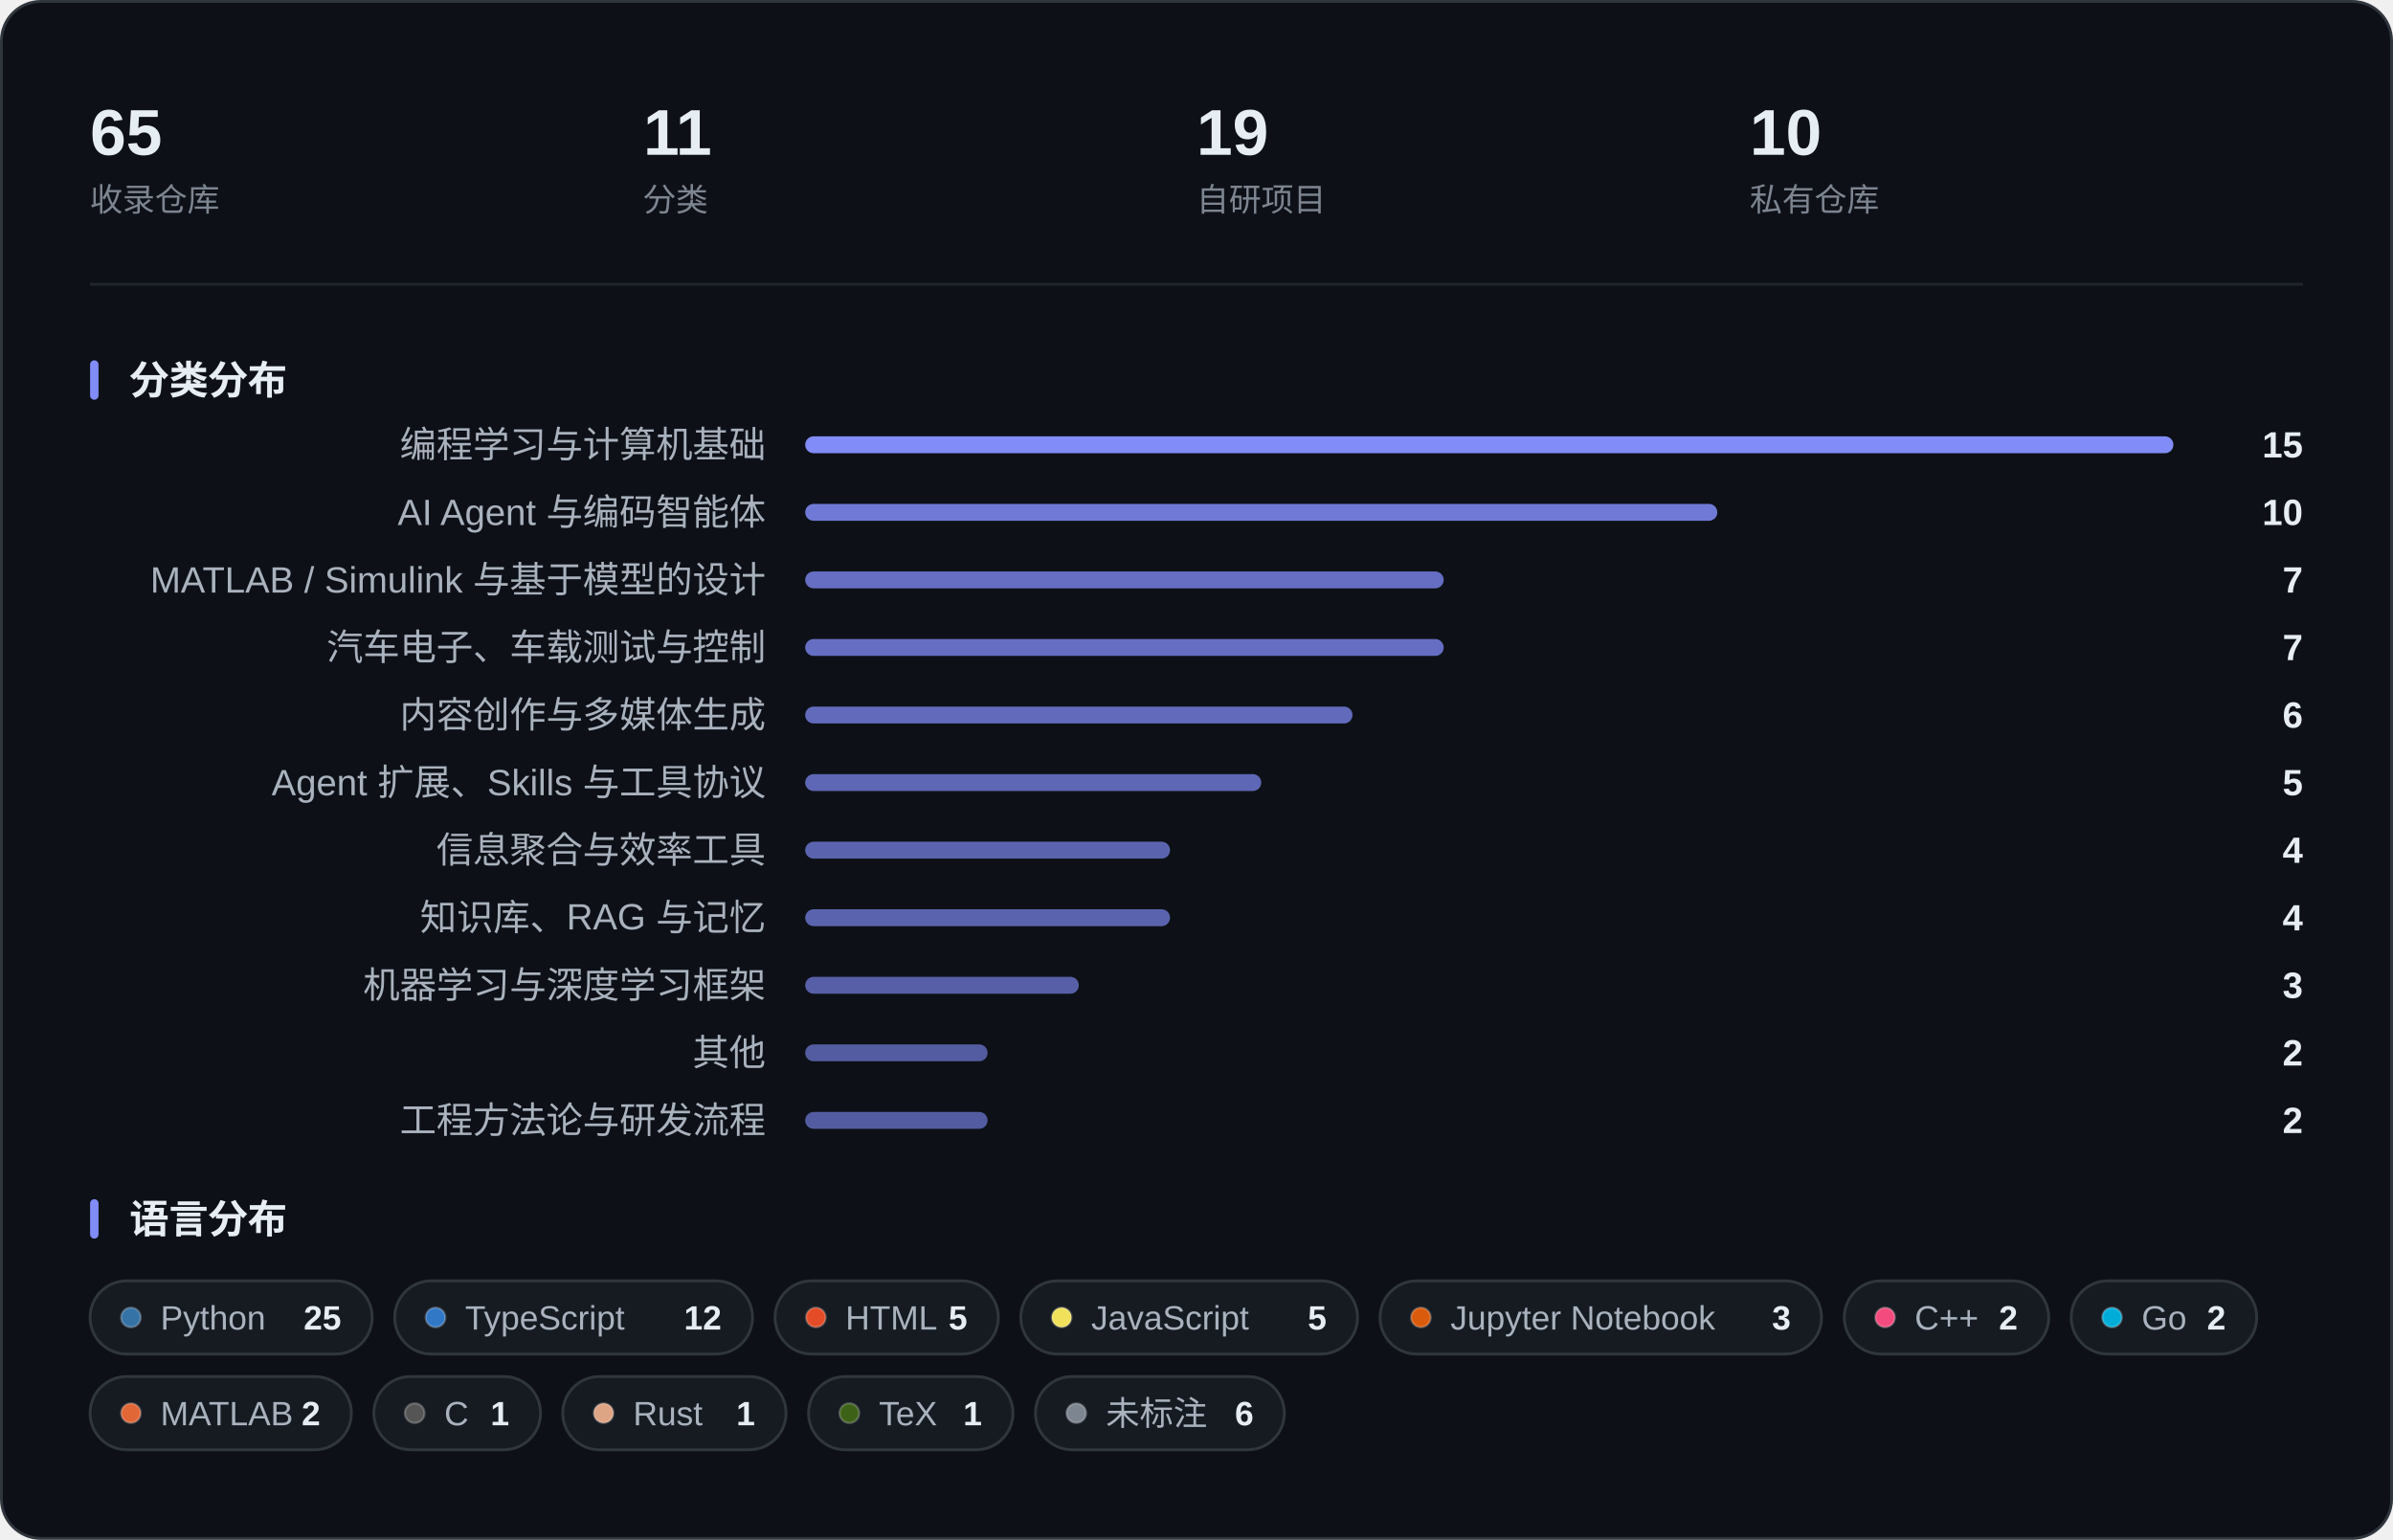
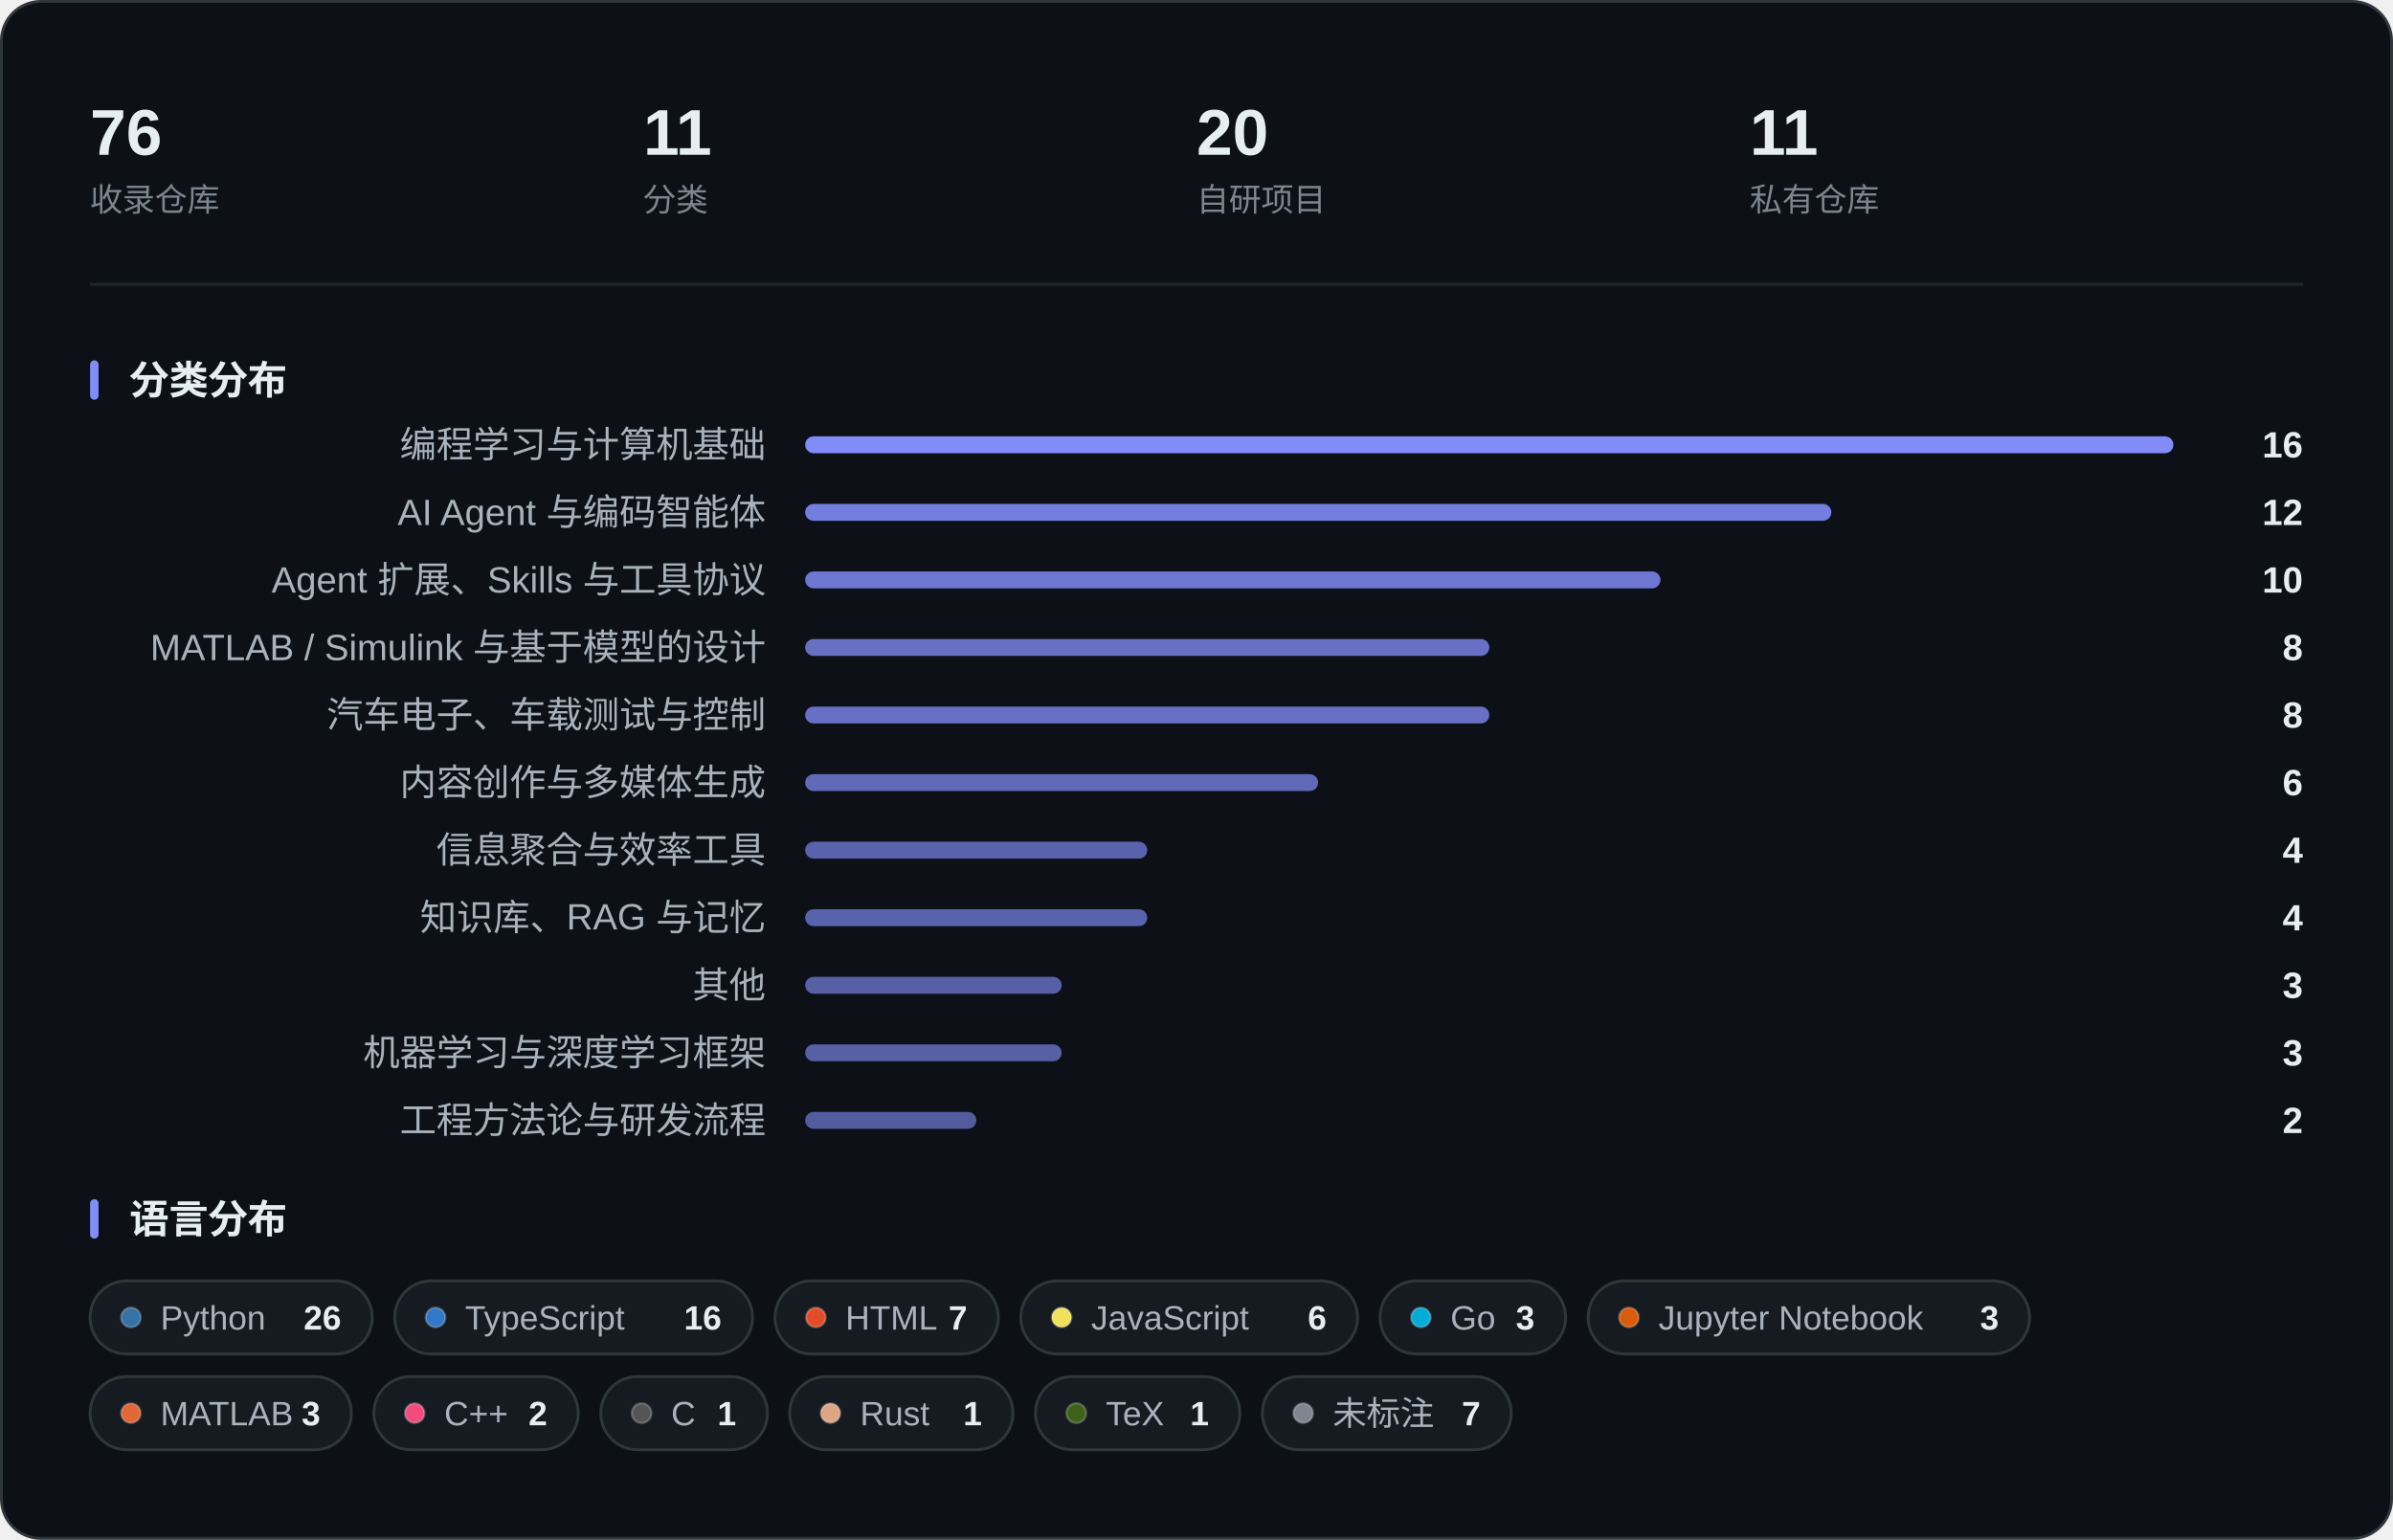
<svg xmlns="http://www.w3.org/2000/svg" width="850" height="547" viewBox="0 0 850 547" role="img" aria-label="收藏概览：指标、分类分布与语言分布">
  <rect x="0.5" y="0.5" width="849" height="546" rx="14" fill="#0D1117" stroke="#30363D" />
-   <text x="32.0" y="55.0" font-family="-apple-system, BlinkMacSystemFont, 'Segoe UI', 'PingFang SC', 'Hiragino Sans GB', 'Microsoft YaHei', 'Helvetica Neue', Arial, sans-serif" font-size="23" fill="#E6EDF3" font-weight="600">65</text>
+   <text x="32.0" y="55.0" font-family="-apple-system, BlinkMacSystemFont, 'Segoe UI', 'PingFang SC', 'Hiragino Sans GB', 'Microsoft YaHei', 'Helvetica Neue', Arial, sans-serif" font-size="23" fill="#E6EDF3" font-weight="600">76</text>
  <text x="32.0" y="75.0" font-family="-apple-system, BlinkMacSystemFont, 'Segoe UI', 'PingFang SC', 'Hiragino Sans GB', 'Microsoft YaHei', 'Helvetica Neue', Arial, sans-serif" font-size="11.5" fill="#7D8590">收录仓库</text>
  <text x="228.5" y="55.0" font-family="-apple-system, BlinkMacSystemFont, 'Segoe UI', 'PingFang SC', 'Hiragino Sans GB', 'Microsoft YaHei', 'Helvetica Neue', Arial, sans-serif" font-size="23" fill="#E6EDF3" font-weight="600">11</text>
  <text x="228.5" y="75.0" font-family="-apple-system, BlinkMacSystemFont, 'Segoe UI', 'PingFang SC', 'Hiragino Sans GB', 'Microsoft YaHei', 'Helvetica Neue', Arial, sans-serif" font-size="11.5" fill="#7D8590">分类</text>
-   <text x="425.0" y="55.0" font-family="-apple-system, BlinkMacSystemFont, 'Segoe UI', 'PingFang SC', 'Hiragino Sans GB', 'Microsoft YaHei', 'Helvetica Neue', Arial, sans-serif" font-size="23" fill="#E6EDF3" font-weight="600">19</text>
+   <text x="425.0" y="55.0" font-family="-apple-system, BlinkMacSystemFont, 'Segoe UI', 'PingFang SC', 'Hiragino Sans GB', 'Microsoft YaHei', 'Helvetica Neue', Arial, sans-serif" font-size="23" fill="#E6EDF3" font-weight="600">20</text>
  <text x="425.0" y="75.0" font-family="-apple-system, BlinkMacSystemFont, 'Segoe UI', 'PingFang SC', 'Hiragino Sans GB', 'Microsoft YaHei', 'Helvetica Neue', Arial, sans-serif" font-size="11.5" fill="#7D8590">自研项目</text>
-   <text x="621.5" y="55.0" font-family="-apple-system, BlinkMacSystemFont, 'Segoe UI', 'PingFang SC', 'Hiragino Sans GB', 'Microsoft YaHei', 'Helvetica Neue', Arial, sans-serif" font-size="23" fill="#E6EDF3" font-weight="600">10</text>
+   <text x="621.5" y="55.0" font-family="-apple-system, BlinkMacSystemFont, 'Segoe UI', 'PingFang SC', 'Hiragino Sans GB', 'Microsoft YaHei', 'Helvetica Neue', Arial, sans-serif" font-size="23" fill="#E6EDF3" font-weight="600">11</text>
  <text x="621.5" y="75.0" font-family="-apple-system, BlinkMacSystemFont, 'Segoe UI', 'PingFang SC', 'Hiragino Sans GB', 'Microsoft YaHei', 'Helvetica Neue', Arial, sans-serif" font-size="11.5" fill="#7D8590">私有仓库</text>
  <line x1="32" y1="101.0" x2="818" y2="101.0" stroke="#21262D" />
  <rect x="32" y="128.0" width="3" height="14" rx="1.5" fill="#818CF8" />
  <text x="46.0" y="140.0" font-family="-apple-system, BlinkMacSystemFont, 'Segoe UI', 'PingFang SC', 'Hiragino Sans GB', 'Microsoft YaHei', 'Helvetica Neue', Arial, sans-serif" font-size="14" fill="#E6EDF3" font-weight="600">分类分布</text>
  <text x="272.0" y="162.5" font-family="-apple-system, BlinkMacSystemFont, 'Segoe UI', 'PingFang SC', 'Hiragino Sans GB', 'Microsoft YaHei', 'Helvetica Neue', Arial, sans-serif" font-size="13" fill="#A9B2BD" text-anchor="end">编程学习与计算机基础</text>
  <rect x="286.0" y="155.0" width="486.0" height="6" rx="3.0" fill="#818CF8" fill-opacity="1.000" />
-   <text x="818.0" y="162.5" font-family="-apple-system, BlinkMacSystemFont, 'Segoe UI', 'PingFang SC', 'Hiragino Sans GB', 'Microsoft YaHei', 'Helvetica Neue', Arial, sans-serif" font-size="13" fill="#E6EDF3" font-weight="600" text-anchor="end">15</text>
+   <text x="818.0" y="162.5" font-family="-apple-system, BlinkMacSystemFont, 'Segoe UI', 'PingFang SC', 'Hiragino Sans GB', 'Microsoft YaHei', 'Helvetica Neue', Arial, sans-serif" font-size="13" fill="#E6EDF3" font-weight="600" text-anchor="end">16</text>
  <text x="272.0" y="186.5" font-family="-apple-system, BlinkMacSystemFont, 'Segoe UI', 'PingFang SC', 'Hiragino Sans GB', 'Microsoft YaHei', 'Helvetica Neue', Arial, sans-serif" font-size="13" fill="#A9B2BD" text-anchor="end">AI Agent 与编码智能体</text>
-   <rect x="286.0" y="179.0" width="324.0" height="6" rx="3.0" fill="#818CF8" fill-opacity="0.850" />
-   <text x="818.0" y="186.5" font-family="-apple-system, BlinkMacSystemFont, 'Segoe UI', 'PingFang SC', 'Hiragino Sans GB', 'Microsoft YaHei', 'Helvetica Neue', Arial, sans-serif" font-size="13" fill="#E6EDF3" font-weight="600" text-anchor="end">10</text>
-   <text x="272.0" y="210.5" font-family="-apple-system, BlinkMacSystemFont, 'Segoe UI', 'PingFang SC', 'Hiragino Sans GB', 'Microsoft YaHei', 'Helvetica Neue', Arial, sans-serif" font-size="13" fill="#A9B2BD" text-anchor="end">MATLAB / Simulink 与基于模型的设计</text>
-   <rect x="286.0" y="203.0" width="226.8" height="6" rx="3.0" fill="#818CF8" fill-opacity="0.760" />
-   <text x="818.0" y="210.5" font-family="-apple-system, BlinkMacSystemFont, 'Segoe UI', 'PingFang SC', 'Hiragino Sans GB', 'Microsoft YaHei', 'Helvetica Neue', Arial, sans-serif" font-size="13" fill="#E6EDF3" font-weight="600" text-anchor="end">7</text>
-   <text x="272.0" y="234.5" font-family="-apple-system, BlinkMacSystemFont, 'Segoe UI', 'PingFang SC', 'Hiragino Sans GB', 'Microsoft YaHei', 'Helvetica Neue', Arial, sans-serif" font-size="13" fill="#A9B2BD" text-anchor="end">汽车电子、车载测试与控制</text>
-   <rect x="286.0" y="227.0" width="226.8" height="6" rx="3.0" fill="#818CF8" fill-opacity="0.760" />
-   <text x="818.0" y="234.5" font-family="-apple-system, BlinkMacSystemFont, 'Segoe UI', 'PingFang SC', 'Hiragino Sans GB', 'Microsoft YaHei', 'Helvetica Neue', Arial, sans-serif" font-size="13" fill="#E6EDF3" font-weight="600" text-anchor="end">7</text>
-   <text x="272.0" y="258.5" font-family="-apple-system, BlinkMacSystemFont, 'Segoe UI', 'PingFang SC', 'Hiragino Sans GB', 'Microsoft YaHei', 'Helvetica Neue', Arial, sans-serif" font-size="13" fill="#A9B2BD" text-anchor="end">内容创作与多媒体生成</text>
-   <rect x="286.0" y="251.0" width="194.4" height="6" rx="3.0" fill="#818CF8" fill-opacity="0.730" />
-   <text x="818.0" y="258.5" font-family="-apple-system, BlinkMacSystemFont, 'Segoe UI', 'PingFang SC', 'Hiragino Sans GB', 'Microsoft YaHei', 'Helvetica Neue', Arial, sans-serif" font-size="13" fill="#E6EDF3" font-weight="600" text-anchor="end">6</text>
-   <text x="272.0" y="282.5" font-family="-apple-system, BlinkMacSystemFont, 'Segoe UI', 'PingFang SC', 'Hiragino Sans GB', 'Microsoft YaHei', 'Helvetica Neue', Arial, sans-serif" font-size="13" fill="#A9B2BD" text-anchor="end">Agent 扩展、Skills 与工具协议</text>
-   <rect x="286.0" y="275.0" width="162.0" height="6" rx="3.0" fill="#818CF8" fill-opacity="0.700" />
-   <text x="818.0" y="282.5" font-family="-apple-system, BlinkMacSystemFont, 'Segoe UI', 'PingFang SC', 'Hiragino Sans GB', 'Microsoft YaHei', 'Helvetica Neue', Arial, sans-serif" font-size="13" fill="#E6EDF3" font-weight="600" text-anchor="end">5</text>
+   <rect x="286.0" y="179.0" width="364.5" height="6" rx="3.0" fill="#818CF8" fill-opacity="0.887" />
+   <text x="818.0" y="186.5" font-family="-apple-system, BlinkMacSystemFont, 'Segoe UI', 'PingFang SC', 'Hiragino Sans GB', 'Microsoft YaHei', 'Helvetica Neue', Arial, sans-serif" font-size="13" fill="#E6EDF3" font-weight="600" text-anchor="end">12</text>
+   <text x="272.0" y="210.5" font-family="-apple-system, BlinkMacSystemFont, 'Segoe UI', 'PingFang SC', 'Hiragino Sans GB', 'Microsoft YaHei', 'Helvetica Neue', Arial, sans-serif" font-size="13" fill="#A9B2BD" text-anchor="end">Agent 扩展、Skills 与工具协议</text>
+   <rect x="286.0" y="203.0" width="303.8" height="6" rx="3.0" fill="#818CF8" fill-opacity="0.831" />
+   <text x="818.0" y="210.5" font-family="-apple-system, BlinkMacSystemFont, 'Segoe UI', 'PingFang SC', 'Hiragino Sans GB', 'Microsoft YaHei', 'Helvetica Neue', Arial, sans-serif" font-size="13" fill="#E6EDF3" font-weight="600" text-anchor="end">10</text>
+   <text x="272.0" y="234.5" font-family="-apple-system, BlinkMacSystemFont, 'Segoe UI', 'PingFang SC', 'Hiragino Sans GB', 'Microsoft YaHei', 'Helvetica Neue', Arial, sans-serif" font-size="13" fill="#A9B2BD" text-anchor="end">MATLAB / Simulink 与基于模型的设计</text>
+   <rect x="286.0" y="227.0" width="243.0" height="6" rx="3.0" fill="#818CF8" fill-opacity="0.775" />
+   <text x="818.0" y="234.5" font-family="-apple-system, BlinkMacSystemFont, 'Segoe UI', 'PingFang SC', 'Hiragino Sans GB', 'Microsoft YaHei', 'Helvetica Neue', Arial, sans-serif" font-size="13" fill="#E6EDF3" font-weight="600" text-anchor="end">8</text>
+   <text x="272.0" y="258.5" font-family="-apple-system, BlinkMacSystemFont, 'Segoe UI', 'PingFang SC', 'Hiragino Sans GB', 'Microsoft YaHei', 'Helvetica Neue', Arial, sans-serif" font-size="13" fill="#A9B2BD" text-anchor="end">汽车电子、车载测试与控制</text>
+   <rect x="286.0" y="251.0" width="243.0" height="6" rx="3.0" fill="#818CF8" fill-opacity="0.775" />
+   <text x="818.0" y="258.5" font-family="-apple-system, BlinkMacSystemFont, 'Segoe UI', 'PingFang SC', 'Hiragino Sans GB', 'Microsoft YaHei', 'Helvetica Neue', Arial, sans-serif" font-size="13" fill="#E6EDF3" font-weight="600" text-anchor="end">8</text>
+   <text x="272.0" y="282.5" font-family="-apple-system, BlinkMacSystemFont, 'Segoe UI', 'PingFang SC', 'Hiragino Sans GB', 'Microsoft YaHei', 'Helvetica Neue', Arial, sans-serif" font-size="13" fill="#A9B2BD" text-anchor="end">内容创作与多媒体生成</text>
+   <rect x="286.0" y="275.0" width="182.2" height="6" rx="3.0" fill="#818CF8" fill-opacity="0.719" />
+   <text x="818.0" y="282.5" font-family="-apple-system, BlinkMacSystemFont, 'Segoe UI', 'PingFang SC', 'Hiragino Sans GB', 'Microsoft YaHei', 'Helvetica Neue', Arial, sans-serif" font-size="13" fill="#E6EDF3" font-weight="600" text-anchor="end">6</text>
  <text x="272.0" y="306.5" font-family="-apple-system, BlinkMacSystemFont, 'Segoe UI', 'PingFang SC', 'Hiragino Sans GB', 'Microsoft YaHei', 'Helvetica Neue', Arial, sans-serif" font-size="13" fill="#A9B2BD" text-anchor="end">信息聚合与效率工具</text>
-   <rect x="286.0" y="299.0" width="129.6" height="6" rx="3.0" fill="#818CF8" fill-opacity="0.670" />
+   <rect x="286.0" y="299.0" width="121.5" height="6" rx="3.0" fill="#818CF8" fill-opacity="0.663" />
  <text x="818.0" y="306.5" font-family="-apple-system, BlinkMacSystemFont, 'Segoe UI', 'PingFang SC', 'Hiragino Sans GB', 'Microsoft YaHei', 'Helvetica Neue', Arial, sans-serif" font-size="13" fill="#E6EDF3" font-weight="600" text-anchor="end">4</text>
  <text x="272.0" y="330.5" font-family="-apple-system, BlinkMacSystemFont, 'Segoe UI', 'PingFang SC', 'Hiragino Sans GB', 'Microsoft YaHei', 'Helvetica Neue', Arial, sans-serif" font-size="13" fill="#A9B2BD" text-anchor="end">知识库、RAG 与记忆</text>
-   <rect x="286.0" y="323.0" width="129.6" height="6" rx="3.0" fill="#818CF8" fill-opacity="0.670" />
+   <rect x="286.0" y="323.0" width="121.5" height="6" rx="3.0" fill="#818CF8" fill-opacity="0.663" />
  <text x="818.0" y="330.5" font-family="-apple-system, BlinkMacSystemFont, 'Segoe UI', 'PingFang SC', 'Hiragino Sans GB', 'Microsoft YaHei', 'Helvetica Neue', Arial, sans-serif" font-size="13" fill="#E6EDF3" font-weight="600" text-anchor="end">4</text>
-   <text x="272.0" y="354.5" font-family="-apple-system, BlinkMacSystemFont, 'Segoe UI', 'PingFang SC', 'Hiragino Sans GB', 'Microsoft YaHei', 'Helvetica Neue', Arial, sans-serif" font-size="13" fill="#A9B2BD" text-anchor="end">机器学习与深度学习框架</text>
-   <rect x="286.0" y="347.0" width="97.2" height="6" rx="3.0" fill="#818CF8" fill-opacity="0.640" />
+   <text x="272.0" y="354.5" font-family="-apple-system, BlinkMacSystemFont, 'Segoe UI', 'PingFang SC', 'Hiragino Sans GB', 'Microsoft YaHei', 'Helvetica Neue', Arial, sans-serif" font-size="13" fill="#A9B2BD" text-anchor="end">其他</text>
+   <rect x="286.0" y="347.0" width="91.1" height="6" rx="3.0" fill="#818CF8" fill-opacity="0.634" />
  <text x="818.0" y="354.5" font-family="-apple-system, BlinkMacSystemFont, 'Segoe UI', 'PingFang SC', 'Hiragino Sans GB', 'Microsoft YaHei', 'Helvetica Neue', Arial, sans-serif" font-size="13" fill="#E6EDF3" font-weight="600" text-anchor="end">3</text>
-   <text x="272.0" y="378.5" font-family="-apple-system, BlinkMacSystemFont, 'Segoe UI', 'PingFang SC', 'Hiragino Sans GB', 'Microsoft YaHei', 'Helvetica Neue', Arial, sans-serif" font-size="13" fill="#A9B2BD" text-anchor="end">其他</text>
-   <rect x="286.0" y="371.0" width="64.8" height="6" rx="3.0" fill="#818CF8" fill-opacity="0.610" />
-   <text x="818.0" y="378.5" font-family="-apple-system, BlinkMacSystemFont, 'Segoe UI', 'PingFang SC', 'Hiragino Sans GB', 'Microsoft YaHei', 'Helvetica Neue', Arial, sans-serif" font-size="13" fill="#E6EDF3" font-weight="600" text-anchor="end">2</text>
+   <text x="272.0" y="378.5" font-family="-apple-system, BlinkMacSystemFont, 'Segoe UI', 'PingFang SC', 'Hiragino Sans GB', 'Microsoft YaHei', 'Helvetica Neue', Arial, sans-serif" font-size="13" fill="#A9B2BD" text-anchor="end">机器学习与深度学习框架</text>
+   <rect x="286.0" y="371.0" width="91.1" height="6" rx="3.0" fill="#818CF8" fill-opacity="0.634" />
+   <text x="818.0" y="378.5" font-family="-apple-system, BlinkMacSystemFont, 'Segoe UI', 'PingFang SC', 'Hiragino Sans GB', 'Microsoft YaHei', 'Helvetica Neue', Arial, sans-serif" font-size="13" fill="#E6EDF3" font-weight="600" text-anchor="end">3</text>
  <text x="272.0" y="402.5" font-family="-apple-system, BlinkMacSystemFont, 'Segoe UI', 'PingFang SC', 'Hiragino Sans GB', 'Microsoft YaHei', 'Helvetica Neue', Arial, sans-serif" font-size="13" fill="#A9B2BD" text-anchor="end">工程方法论与研发流程</text>
-   <rect x="286.0" y="395.0" width="64.8" height="6" rx="3.0" fill="#818CF8" fill-opacity="0.610" />
+   <rect x="286.0" y="395.0" width="60.8" height="6" rx="3.0" fill="#818CF8" fill-opacity="0.606" />
  <text x="818.0" y="402.5" font-family="-apple-system, BlinkMacSystemFont, 'Segoe UI', 'PingFang SC', 'Hiragino Sans GB', 'Microsoft YaHei', 'Helvetica Neue', Arial, sans-serif" font-size="13" fill="#E6EDF3" font-weight="600" text-anchor="end">2</text>
  <rect x="32" y="426.0" width="3" height="14" rx="1.5" fill="#818CF8" />
  <text x="46.0" y="438.0" font-family="-apple-system, BlinkMacSystemFont, 'Segoe UI', 'PingFang SC', 'Hiragino Sans GB', 'Microsoft YaHei', 'Helvetica Neue', Arial, sans-serif" font-size="14" fill="#E6EDF3" font-weight="600">语言分布</text>
  <rect x="32.0" y="455.0" width="100.2" height="26" rx="13.0" fill="#161B22" stroke="#30363D" />
  <circle cx="46.5" cy="468.0" r="3.5" fill="#3572A5" stroke="#FFFFFF" stroke-opacity="0.22" stroke-width="0.8" />
  <text x="57.0" y="472.3" font-family="-apple-system, BlinkMacSystemFont, 'Segoe UI', 'PingFang SC', 'Hiragino Sans GB', 'Microsoft YaHei', 'Helvetica Neue', Arial, sans-serif" font-size="12" fill="#A9B2BD">Python</text>
-   <text x="121.2" y="472.3" font-family="-apple-system, BlinkMacSystemFont, 'Segoe UI', 'PingFang SC', 'Hiragino Sans GB', 'Microsoft YaHei', 'Helvetica Neue', Arial, sans-serif" font-size="12" fill="#E6EDF3" font-weight="600" text-anchor="end">25</text>
+   <text x="121.2" y="472.3" font-family="-apple-system, BlinkMacSystemFont, 'Segoe UI', 'PingFang SC', 'Hiragino Sans GB', 'Microsoft YaHei', 'Helvetica Neue', Arial, sans-serif" font-size="12" fill="#E6EDF3" font-weight="600" text-anchor="end">26</text>
  <rect x="140.2" y="455.0" width="127.1" height="26" rx="13.0" fill="#161B22" stroke="#30363D" />
  <circle cx="154.7" cy="468.0" r="3.5" fill="#3178C6" stroke="#FFFFFF" stroke-opacity="0.22" stroke-width="0.8" />
  <text x="165.2" y="472.3" font-family="-apple-system, BlinkMacSystemFont, 'Segoe UI', 'PingFang SC', 'Hiragino Sans GB', 'Microsoft YaHei', 'Helvetica Neue', Arial, sans-serif" font-size="12" fill="#A9B2BD">TypeScript</text>
-   <text x="256.3" y="472.3" font-family="-apple-system, BlinkMacSystemFont, 'Segoe UI', 'PingFang SC', 'Hiragino Sans GB', 'Microsoft YaHei', 'Helvetica Neue', Arial, sans-serif" font-size="12" fill="#E6EDF3" font-weight="600" text-anchor="end">12</text>
+   <text x="256.3" y="472.3" font-family="-apple-system, BlinkMacSystemFont, 'Segoe UI', 'PingFang SC', 'Hiragino Sans GB', 'Microsoft YaHei', 'Helvetica Neue', Arial, sans-serif" font-size="12" fill="#E6EDF3" font-weight="600" text-anchor="end">16</text>
  <rect x="275.3" y="455.0" width="79.3" height="26" rx="13.0" fill="#161B22" stroke="#30363D" />
  <circle cx="289.8" cy="468.0" r="3.5" fill="#E34C26" stroke="#FFFFFF" stroke-opacity="0.22" stroke-width="0.8" />
  <text x="300.3" y="472.3" font-family="-apple-system, BlinkMacSystemFont, 'Segoe UI', 'PingFang SC', 'Hiragino Sans GB', 'Microsoft YaHei', 'Helvetica Neue', Arial, sans-serif" font-size="12" fill="#A9B2BD">HTML</text>
-   <text x="343.6" y="472.3" font-family="-apple-system, BlinkMacSystemFont, 'Segoe UI', 'PingFang SC', 'Hiragino Sans GB', 'Microsoft YaHei', 'Helvetica Neue', Arial, sans-serif" font-size="12" fill="#E6EDF3" font-weight="600" text-anchor="end">5</text>
+   <text x="343.6" y="472.3" font-family="-apple-system, BlinkMacSystemFont, 'Segoe UI', 'PingFang SC', 'Hiragino Sans GB', 'Microsoft YaHei', 'Helvetica Neue', Arial, sans-serif" font-size="12" fill="#E6EDF3" font-weight="600" text-anchor="end">7</text>
  <rect x="362.6" y="455.0" width="119.6" height="26" rx="13.0" fill="#161B22" stroke="#30363D" />
  <circle cx="377.1" cy="468.0" r="3.5" fill="#F1E05A" stroke="#FFFFFF" stroke-opacity="0.22" stroke-width="0.8" />
  <text x="387.6" y="472.3" font-family="-apple-system, BlinkMacSystemFont, 'Segoe UI', 'PingFang SC', 'Hiragino Sans GB', 'Microsoft YaHei', 'Helvetica Neue', Arial, sans-serif" font-size="12" fill="#A9B2BD">JavaScript</text>
-   <text x="471.2" y="472.3" font-family="-apple-system, BlinkMacSystemFont, 'Segoe UI', 'PingFang SC', 'Hiragino Sans GB', 'Microsoft YaHei', 'Helvetica Neue', Arial, sans-serif" font-size="12" fill="#E6EDF3" font-weight="600" text-anchor="end">5</text>
-   <rect x="490.2" y="455.0" width="156.8" height="26" rx="13.0" fill="#161B22" stroke="#30363D" />
-   <circle cx="504.7" cy="468.0" r="3.5" fill="#DA5B0B" stroke="#FFFFFF" stroke-opacity="0.22" stroke-width="0.8" />
-   <text x="515.2" y="472.3" font-family="-apple-system, BlinkMacSystemFont, 'Segoe UI', 'PingFang SC', 'Hiragino Sans GB', 'Microsoft YaHei', 'Helvetica Neue', Arial, sans-serif" font-size="12" fill="#A9B2BD">Jupyter Notebook</text>
-   <text x="636.1" y="472.3" font-family="-apple-system, BlinkMacSystemFont, 'Segoe UI', 'PingFang SC', 'Hiragino Sans GB', 'Microsoft YaHei', 'Helvetica Neue', Arial, sans-serif" font-size="12" fill="#E6EDF3" font-weight="600" text-anchor="end">3</text>
-   <rect x="655.1" y="455.0" width="72.6" height="26" rx="13.0" fill="#161B22" stroke="#30363D" />
-   <circle cx="669.6" cy="468.0" r="3.5" fill="#F34B7D" stroke="#FFFFFF" stroke-opacity="0.22" stroke-width="0.8" />
-   <text x="680.1" y="472.3" font-family="-apple-system, BlinkMacSystemFont, 'Segoe UI', 'PingFang SC', 'Hiragino Sans GB', 'Microsoft YaHei', 'Helvetica Neue', Arial, sans-serif" font-size="12" fill="#A9B2BD">C++</text>
-   <text x="716.7" y="472.3" font-family="-apple-system, BlinkMacSystemFont, 'Segoe UI', 'PingFang SC', 'Hiragino Sans GB', 'Microsoft YaHei', 'Helvetica Neue', Arial, sans-serif" font-size="12" fill="#E6EDF3" font-weight="600" text-anchor="end">2</text>
-   <rect x="735.7" y="455.0" width="65.9" height="26" rx="13.0" fill="#161B22" stroke="#30363D" />
-   <circle cx="750.2" cy="468.0" r="3.5" fill="#00ADD8" stroke="#FFFFFF" stroke-opacity="0.22" stroke-width="0.8" />
-   <text x="760.7" y="472.3" font-family="-apple-system, BlinkMacSystemFont, 'Segoe UI', 'PingFang SC', 'Hiragino Sans GB', 'Microsoft YaHei', 'Helvetica Neue', Arial, sans-serif" font-size="12" fill="#A9B2BD">Go</text>
-   <text x="790.6" y="472.3" font-family="-apple-system, BlinkMacSystemFont, 'Segoe UI', 'PingFang SC', 'Hiragino Sans GB', 'Microsoft YaHei', 'Helvetica Neue', Arial, sans-serif" font-size="12" fill="#E6EDF3" font-weight="600" text-anchor="end">2</text>
+   <text x="471.2" y="472.3" font-family="-apple-system, BlinkMacSystemFont, 'Segoe UI', 'PingFang SC', 'Hiragino Sans GB', 'Microsoft YaHei', 'Helvetica Neue', Arial, sans-serif" font-size="12" fill="#E6EDF3" font-weight="600" text-anchor="end">6</text>
+   <rect x="490.2" y="455.0" width="65.9" height="26" rx="13.0" fill="#161B22" stroke="#30363D" />
+   <circle cx="504.7" cy="468.0" r="3.5" fill="#00ADD8" stroke="#FFFFFF" stroke-opacity="0.22" stroke-width="0.8" />
+   <text x="515.2" y="472.3" font-family="-apple-system, BlinkMacSystemFont, 'Segoe UI', 'PingFang SC', 'Hiragino Sans GB', 'Microsoft YaHei', 'Helvetica Neue', Arial, sans-serif" font-size="12" fill="#A9B2BD">Go</text>
+   <text x="545.1" y="472.3" font-family="-apple-system, BlinkMacSystemFont, 'Segoe UI', 'PingFang SC', 'Hiragino Sans GB', 'Microsoft YaHei', 'Helvetica Neue', Arial, sans-serif" font-size="12" fill="#E6EDF3" font-weight="600" text-anchor="end">3</text>
+   <rect x="564.1" y="455.0" width="156.8" height="26" rx="13.0" fill="#161B22" stroke="#30363D" />
+   <circle cx="578.6" cy="468.0" r="3.5" fill="#DA5B0B" stroke="#FFFFFF" stroke-opacity="0.22" stroke-width="0.8" />
+   <text x="589.1" y="472.3" font-family="-apple-system, BlinkMacSystemFont, 'Segoe UI', 'PingFang SC', 'Hiragino Sans GB', 'Microsoft YaHei', 'Helvetica Neue', Arial, sans-serif" font-size="12" fill="#A9B2BD">Jupyter Notebook</text>
+   <text x="710.0" y="472.3" font-family="-apple-system, BlinkMacSystemFont, 'Segoe UI', 'PingFang SC', 'Hiragino Sans GB', 'Microsoft YaHei', 'Helvetica Neue', Arial, sans-serif" font-size="12" fill="#E6EDF3" font-weight="600" text-anchor="end">3</text>
  <rect x="32.0" y="489.0" width="92.8" height="26" rx="13.0" fill="#161B22" stroke="#30363D" />
  <circle cx="46.5" cy="502.0" r="3.5" fill="#E16737" stroke="#FFFFFF" stroke-opacity="0.22" stroke-width="0.8" />
  <text x="57.0" y="506.3" font-family="-apple-system, BlinkMacSystemFont, 'Segoe UI', 'PingFang SC', 'Hiragino Sans GB', 'Microsoft YaHei', 'Helvetica Neue', Arial, sans-serif" font-size="12" fill="#A9B2BD">MATLAB</text>
-   <text x="113.8" y="506.3" font-family="-apple-system, BlinkMacSystemFont, 'Segoe UI', 'PingFang SC', 'Hiragino Sans GB', 'Microsoft YaHei', 'Helvetica Neue', Arial, sans-serif" font-size="12" fill="#E6EDF3" font-weight="600" text-anchor="end">2</text>
-   <rect x="132.8" y="489.0" width="59.2" height="26" rx="13.0" fill="#161B22" stroke="#30363D" />
-   <circle cx="147.3" cy="502.0" r="3.5" fill="#555555" stroke="#FFFFFF" stroke-opacity="0.22" stroke-width="0.8" />
-   <text x="157.8" y="506.3" font-family="-apple-system, BlinkMacSystemFont, 'Segoe UI', 'PingFang SC', 'Hiragino Sans GB', 'Microsoft YaHei', 'Helvetica Neue', Arial, sans-serif" font-size="12" fill="#A9B2BD">C</text>
-   <text x="180.9" y="506.3" font-family="-apple-system, BlinkMacSystemFont, 'Segoe UI', 'PingFang SC', 'Hiragino Sans GB', 'Microsoft YaHei', 'Helvetica Neue', Arial, sans-serif" font-size="12" fill="#E6EDF3" font-weight="600" text-anchor="end">1</text>
-   <rect x="199.9" y="489.0" width="79.3" height="26" rx="13.0" fill="#161B22" stroke="#30363D" />
-   <circle cx="214.4" cy="502.0" r="3.5" fill="#DEA584" stroke="#FFFFFF" stroke-opacity="0.22" stroke-width="0.8" />
-   <text x="224.9" y="506.3" font-family="-apple-system, BlinkMacSystemFont, 'Segoe UI', 'PingFang SC', 'Hiragino Sans GB', 'Microsoft YaHei', 'Helvetica Neue', Arial, sans-serif" font-size="12" fill="#A9B2BD">Rust</text>
-   <text x="268.2" y="506.3" font-family="-apple-system, BlinkMacSystemFont, 'Segoe UI', 'PingFang SC', 'Hiragino Sans GB', 'Microsoft YaHei', 'Helvetica Neue', Arial, sans-serif" font-size="12" fill="#E6EDF3" font-weight="600" text-anchor="end">1</text>
-   <rect x="287.2" y="489.0" width="72.6" height="26" rx="13.0" fill="#161B22" stroke="#30363D" />
-   <circle cx="301.7" cy="502.0" r="3.5" fill="#3D6117" stroke="#FFFFFF" stroke-opacity="0.22" stroke-width="0.8" />
-   <text x="312.2" y="506.3" font-family="-apple-system, BlinkMacSystemFont, 'Segoe UI', 'PingFang SC', 'Hiragino Sans GB', 'Microsoft YaHei', 'Helvetica Neue', Arial, sans-serif" font-size="12" fill="#A9B2BD">TeX</text>
+   <text x="113.8" y="506.3" font-family="-apple-system, BlinkMacSystemFont, 'Segoe UI', 'PingFang SC', 'Hiragino Sans GB', 'Microsoft YaHei', 'Helvetica Neue', Arial, sans-serif" font-size="12" fill="#E6EDF3" font-weight="600" text-anchor="end">3</text>
+   <rect x="132.8" y="489.0" width="72.6" height="26" rx="13.0" fill="#161B22" stroke="#30363D" />
+   <circle cx="147.3" cy="502.0" r="3.5" fill="#F34B7D" stroke="#FFFFFF" stroke-opacity="0.22" stroke-width="0.8" />
+   <text x="157.8" y="506.3" font-family="-apple-system, BlinkMacSystemFont, 'Segoe UI', 'PingFang SC', 'Hiragino Sans GB', 'Microsoft YaHei', 'Helvetica Neue', Arial, sans-serif" font-size="12" fill="#A9B2BD">C++</text>
+   <text x="194.4" y="506.3" font-family="-apple-system, BlinkMacSystemFont, 'Segoe UI', 'PingFang SC', 'Hiragino Sans GB', 'Microsoft YaHei', 'Helvetica Neue', Arial, sans-serif" font-size="12" fill="#E6EDF3" font-weight="600" text-anchor="end">2</text>
+   <rect x="213.4" y="489.0" width="59.2" height="26" rx="13.0" fill="#161B22" stroke="#30363D" />
+   <circle cx="227.9" cy="502.0" r="3.5" fill="#555555" stroke="#FFFFFF" stroke-opacity="0.22" stroke-width="0.8" />
+   <text x="238.4" y="506.3" font-family="-apple-system, BlinkMacSystemFont, 'Segoe UI', 'PingFang SC', 'Hiragino Sans GB', 'Microsoft YaHei', 'Helvetica Neue', Arial, sans-serif" font-size="12" fill="#A9B2BD">C</text>
+   <text x="261.5" y="506.3" font-family="-apple-system, BlinkMacSystemFont, 'Segoe UI', 'PingFang SC', 'Hiragino Sans GB', 'Microsoft YaHei', 'Helvetica Neue', Arial, sans-serif" font-size="12" fill="#E6EDF3" font-weight="600" text-anchor="end">1</text>
+   <rect x="280.5" y="489.0" width="79.3" height="26" rx="13.0" fill="#161B22" stroke="#30363D" />
+   <circle cx="295.0" cy="502.0" r="3.5" fill="#DEA584" stroke="#FFFFFF" stroke-opacity="0.22" stroke-width="0.8" />
+   <text x="305.5" y="506.3" font-family="-apple-system, BlinkMacSystemFont, 'Segoe UI', 'PingFang SC', 'Hiragino Sans GB', 'Microsoft YaHei', 'Helvetica Neue', Arial, sans-serif" font-size="12" fill="#A9B2BD">Rust</text>
  <text x="348.8" y="506.3" font-family="-apple-system, BlinkMacSystemFont, 'Segoe UI', 'PingFang SC', 'Hiragino Sans GB', 'Microsoft YaHei', 'Helvetica Neue', Arial, sans-serif" font-size="12" fill="#E6EDF3" font-weight="600" text-anchor="end">1</text>
-   <rect x="367.8" y="489.0" width="88.4" height="26" rx="13.0" fill="#161B22" stroke="#30363D" />
-   <circle cx="382.3" cy="502.0" r="3.5" fill="#7D8590" stroke="#FFFFFF" stroke-opacity="0.22" stroke-width="0.8" />
-   <text x="392.8" y="506.3" font-family="-apple-system, BlinkMacSystemFont, 'Segoe UI', 'PingFang SC', 'Hiragino Sans GB', 'Microsoft YaHei', 'Helvetica Neue', Arial, sans-serif" font-size="12" fill="#A9B2BD">未标注</text>
-   <text x="445.3" y="506.3" font-family="-apple-system, BlinkMacSystemFont, 'Segoe UI', 'PingFang SC', 'Hiragino Sans GB', 'Microsoft YaHei', 'Helvetica Neue', Arial, sans-serif" font-size="12" fill="#E6EDF3" font-weight="600" text-anchor="end">6</text>
+   <rect x="367.8" y="489.0" width="72.6" height="26" rx="13.0" fill="#161B22" stroke="#30363D" />
+   <circle cx="382.3" cy="502.0" r="3.5" fill="#3D6117" stroke="#FFFFFF" stroke-opacity="0.22" stroke-width="0.8" />
+   <text x="392.8" y="506.3" font-family="-apple-system, BlinkMacSystemFont, 'Segoe UI', 'PingFang SC', 'Hiragino Sans GB', 'Microsoft YaHei', 'Helvetica Neue', Arial, sans-serif" font-size="12" fill="#A9B2BD">TeX</text>
+   <text x="429.4" y="506.3" font-family="-apple-system, BlinkMacSystemFont, 'Segoe UI', 'PingFang SC', 'Hiragino Sans GB', 'Microsoft YaHei', 'Helvetica Neue', Arial, sans-serif" font-size="12" fill="#E6EDF3" font-weight="600" text-anchor="end">1</text>
+   <rect x="448.4" y="489.0" width="88.4" height="26" rx="13.0" fill="#161B22" stroke="#30363D" />
+   <circle cx="462.9" cy="502.0" r="3.5" fill="#7D8590" stroke="#FFFFFF" stroke-opacity="0.22" stroke-width="0.8" />
+   <text x="473.4" y="506.3" font-family="-apple-system, BlinkMacSystemFont, 'Segoe UI', 'PingFang SC', 'Hiragino Sans GB', 'Microsoft YaHei', 'Helvetica Neue', Arial, sans-serif" font-size="12" fill="#A9B2BD">未标注</text>
+   <text x="525.9" y="506.3" font-family="-apple-system, BlinkMacSystemFont, 'Segoe UI', 'PingFang SC', 'Hiragino Sans GB', 'Microsoft YaHei', 'Helvetica Neue', Arial, sans-serif" font-size="12" fill="#E6EDF3" font-weight="600" text-anchor="end">7</text>
</svg>
